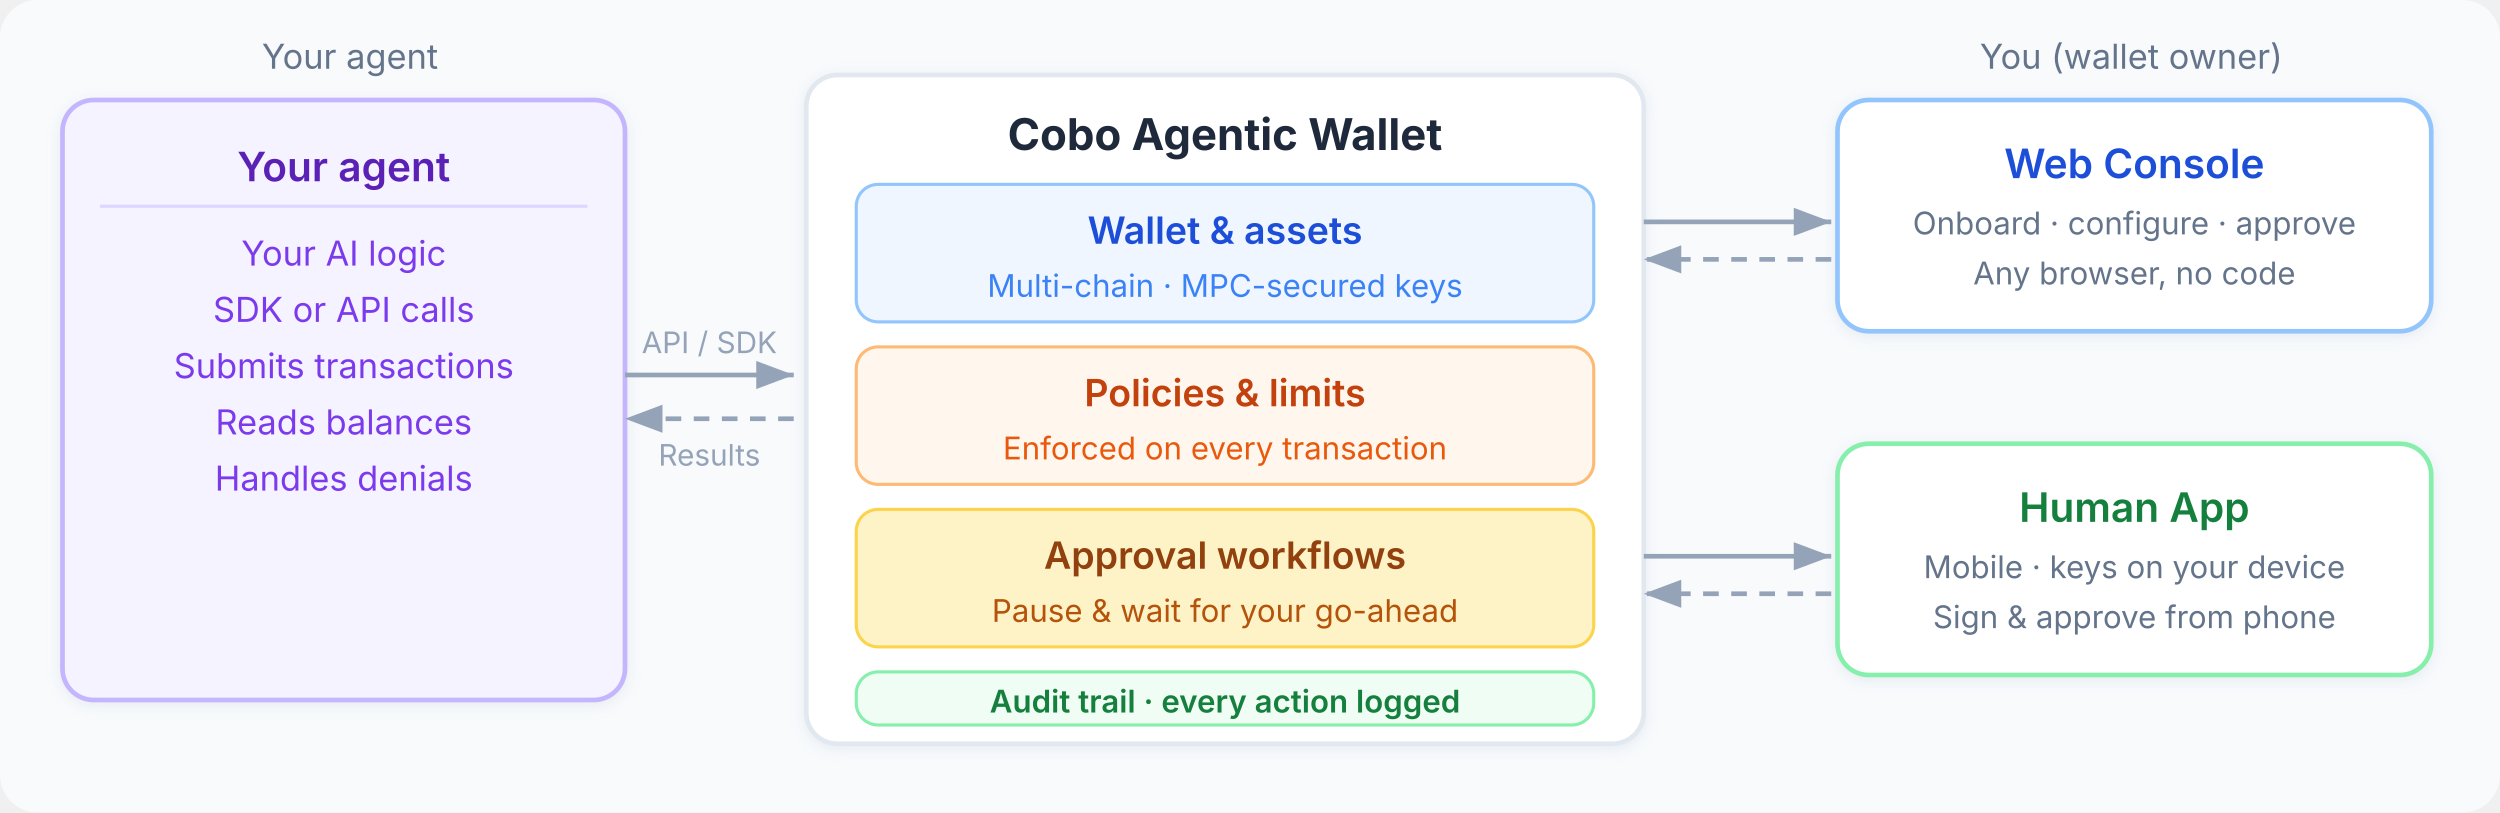
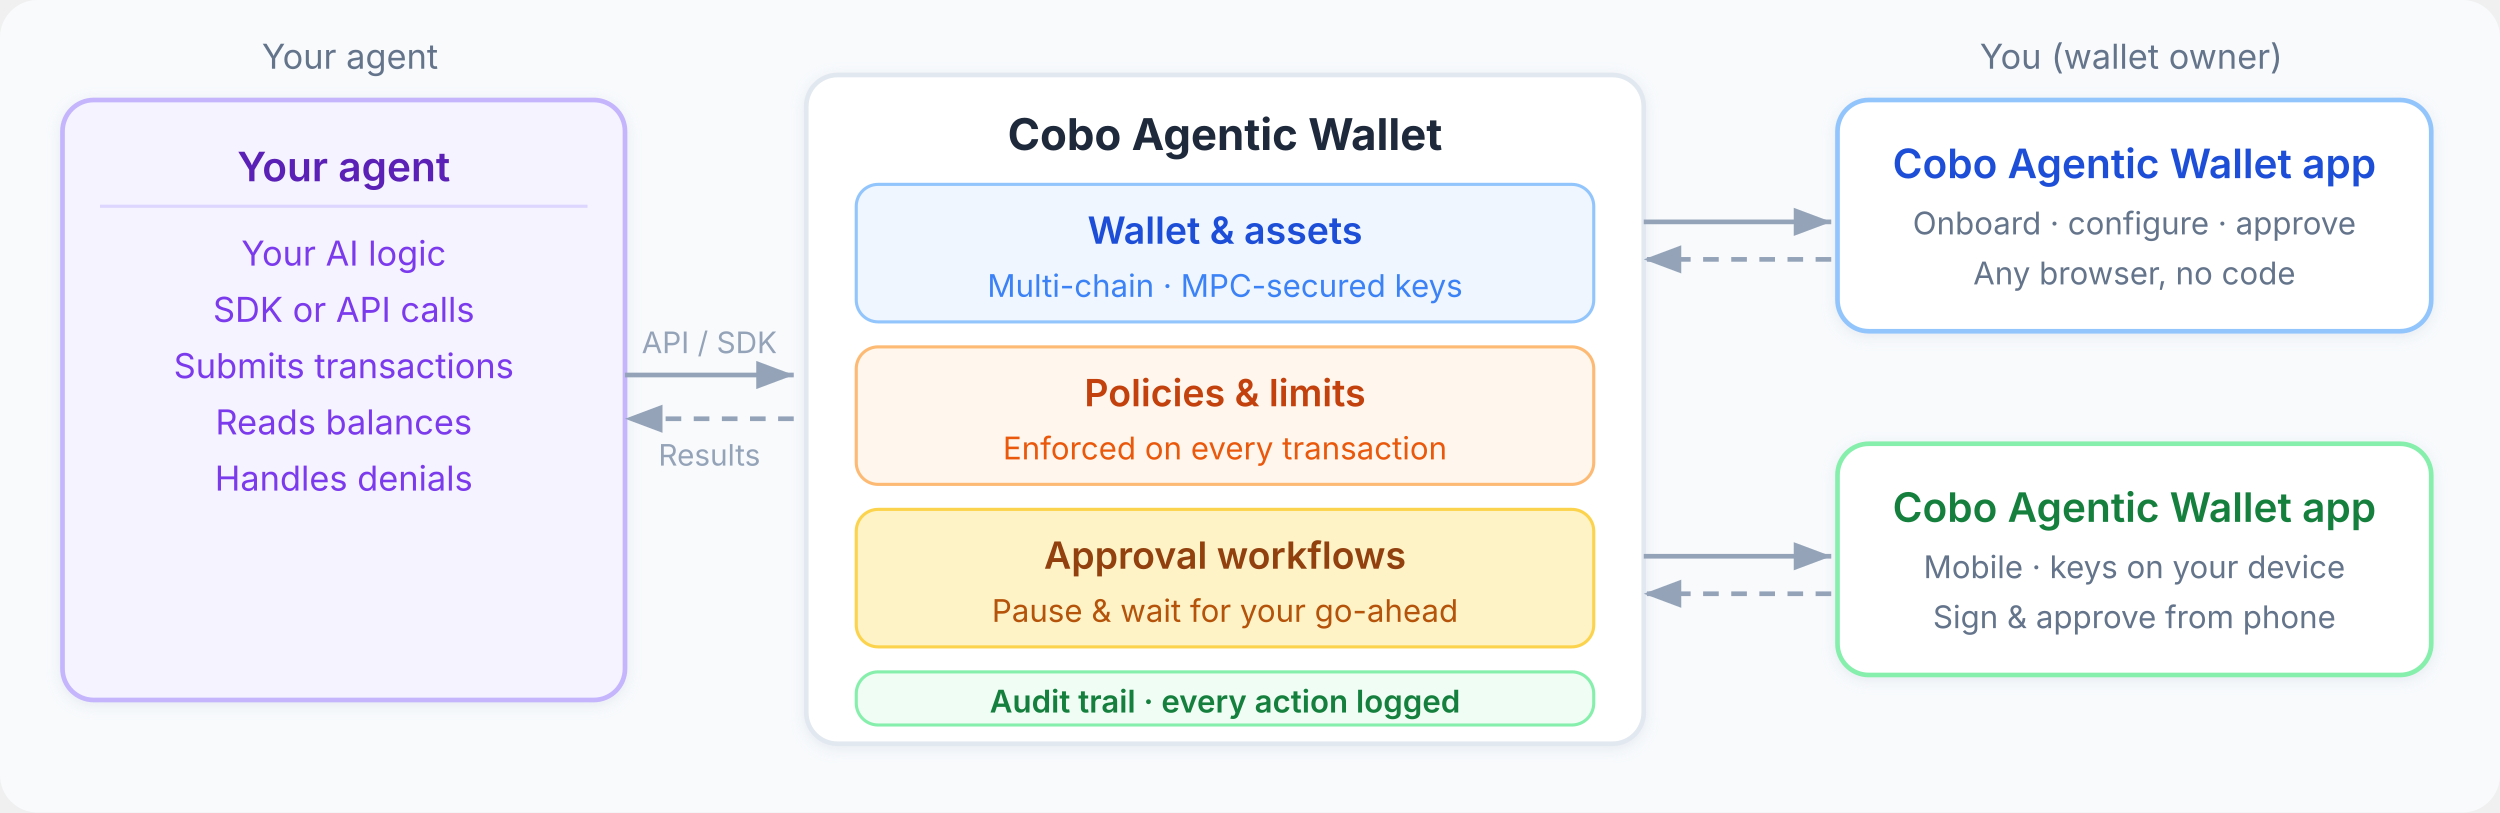
<svg xmlns="http://www.w3.org/2000/svg" width="800" height="260" viewBox="0 0 800 260" font-family="system-ui,-apple-system,sans-serif">
  <defs>
    <filter id="shadow" x="-10%" y="-10%" width="120%" height="120%">
      <feDropShadow dx="0" dy="1" stdDeviation="2" flood-color="#CBD5E1" flood-opacity="0.4" />
    </filter>
    <marker id="arr" markerWidth="8" markerHeight="6" refX="8" refY="3" orient="auto">
      <polygon points="0 0, 8 3, 0 6" fill="#94A3B8" />
    </marker>
  </defs>
  <rect width="800" height="260" fill="#F8FAFC" rx="12" />
  <text x="112" y="22" text-anchor="middle" font-size="11" fill="#64748B">Your agent</text>
  <rect x="20" y="32" width="180" height="192" rx="10" fill="#F5F3FF" stroke="#C4B5FD" stroke-width="1.5" filter="url(#shadow)" />
  <text x="110" y="58" text-anchor="middle" font-size="13" font-weight="600" fill="#5B21B6">Your agent</text>
  <line x1="32" y1="66" x2="188" y2="66" stroke="#DDD6FE" stroke-width="1" />
  <text x="110" y="85" text-anchor="middle" font-size="11" fill="#7C3AED">Your AI logic</text>
  <text x="110" y="103" text-anchor="middle" font-size="11" fill="#7C3AED">SDK or API calls</text>
  <text x="110" y="121" text-anchor="middle" font-size="11" fill="#7C3AED">Submits transactions</text>
  <text x="110" y="139" text-anchor="middle" font-size="11" fill="#7C3AED">Reads balances</text>
  <text x="110" y="157" text-anchor="middle" font-size="11" fill="#7C3AED">Handles denials</text>
  <line x1="200" y1="120" x2="254" y2="120" stroke="#94A3B8" stroke-width="1.5" marker-end="url(#arr)" />
  <line x1="254" y1="134" x2="200" y2="134" stroke="#94A3B8" stroke-width="1.5" stroke-dasharray="5,4" marker-end="url(#arr)" />
  <text x="227" y="113" text-anchor="middle" font-size="9.5" fill="#94A3B8">API / SDK</text>
  <text x="227" y="149" text-anchor="middle" font-size="9.5" fill="#94A3B8">Results</text>
  <rect x="258" y="24" width="268" height="214" rx="10" fill="white" stroke="#E2E8F0" stroke-width="1.5" filter="url(#shadow)" />
  <text x="392" y="48" text-anchor="middle" font-size="14" font-weight="700" fill="#1E293B">Cobo Agentic Wallet</text>
  <rect x="274" y="59" width="236" height="44" rx="7" fill="#EFF6FF" stroke="#93C5FD" stroke-width="1" />
  <text x="392" y="78" text-anchor="middle" font-size="12" font-weight="600" fill="#1D4ED8">Wallet &amp; assets</text>
  <text x="392" y="95" text-anchor="middle" font-size="10" fill="#3B82F6">Multi-chain · MPC-secured keys</text>
  <rect x="274" y="111" width="236" height="44" rx="7" fill="#FFF7ED" stroke="#FDBA74" stroke-width="1" />
  <text x="392" y="130" text-anchor="middle" font-size="12" font-weight="600" fill="#C2410C">Policies &amp; limits</text>
  <text x="392" y="147" text-anchor="middle" font-size="10" fill="#EA580C">Enforced on every transaction</text>
  <rect x="274" y="163" width="236" height="44" rx="7" fill="#FEF3C7" stroke="#FCD34D" stroke-width="1" />
  <text x="392" y="182" text-anchor="middle" font-size="12" font-weight="600" fill="#92400E">Approval workflows</text>
  <text x="392" y="199" text-anchor="middle" font-size="10" fill="#B45309">Pause &amp; wait for your go-ahead</text>
  <rect x="274" y="215" width="236" height="17" rx="7" fill="#F0FDF4" stroke="#86EFAC" stroke-width="1" />
  <text x="392" y="228" text-anchor="middle" font-size="10" font-weight="600" fill="#15803D">Audit trail · every action logged</text>
  <text x="682" y="22" text-anchor="middle" font-size="11" fill="#64748B">You (wallet owner)</text>
  <rect x="588" y="32" width="190" height="74" rx="10" fill="white" stroke="#93C5FD" stroke-width="1.5" filter="url(#shadow)" />
-   <text x="683" y="57" text-anchor="middle" font-size="13" font-weight="600" fill="#1D4ED8">Web Console</text>
+   <text x="683" y="57" text-anchor="middle" font-size="13" font-weight="600" fill="#1D4ED8">Cobo Agentic Wallet app</text>
  <text x="683" y="75" text-anchor="middle" font-size="10" fill="#64748B">Onboard · configure · approve</text>
  <text x="683" y="91" text-anchor="middle" font-size="10" fill="#64748B">Any browser, no code</text>
  <rect x="588" y="142" width="190" height="74" rx="10" fill="white" stroke="#86EFAC" stroke-width="1.5" filter="url(#shadow)" />
-   <text x="683" y="167" text-anchor="middle" font-size="13" font-weight="600" fill="#15803D">Human App</text>
+   <text x="683" y="167" text-anchor="middle" font-size="13" font-weight="600" fill="#15803D">Cobo Agentic Wallet app</text>
  <text x="683" y="185" text-anchor="middle" font-size="10" fill="#64748B">Mobile · keys on your device</text>
  <text x="683" y="201" text-anchor="middle" font-size="10" fill="#64748B">Sign &amp; approve from phone</text>
  <line x1="526" y1="71" x2="586" y2="71" stroke="#94A3B8" stroke-width="1.5" marker-end="url(#arr)" />
  <line x1="586" y1="83" x2="526" y2="83" stroke="#94A3B8" stroke-width="1.5" stroke-dasharray="5,4" marker-end="url(#arr)" />
  <line x1="526" y1="178" x2="586" y2="178" stroke="#94A3B8" stroke-width="1.5" marker-end="url(#arr)" />
  <line x1="586" y1="190" x2="526" y2="190" stroke="#94A3B8" stroke-width="1.5" stroke-dasharray="5,4" marker-end="url(#arr)" />
</svg>
